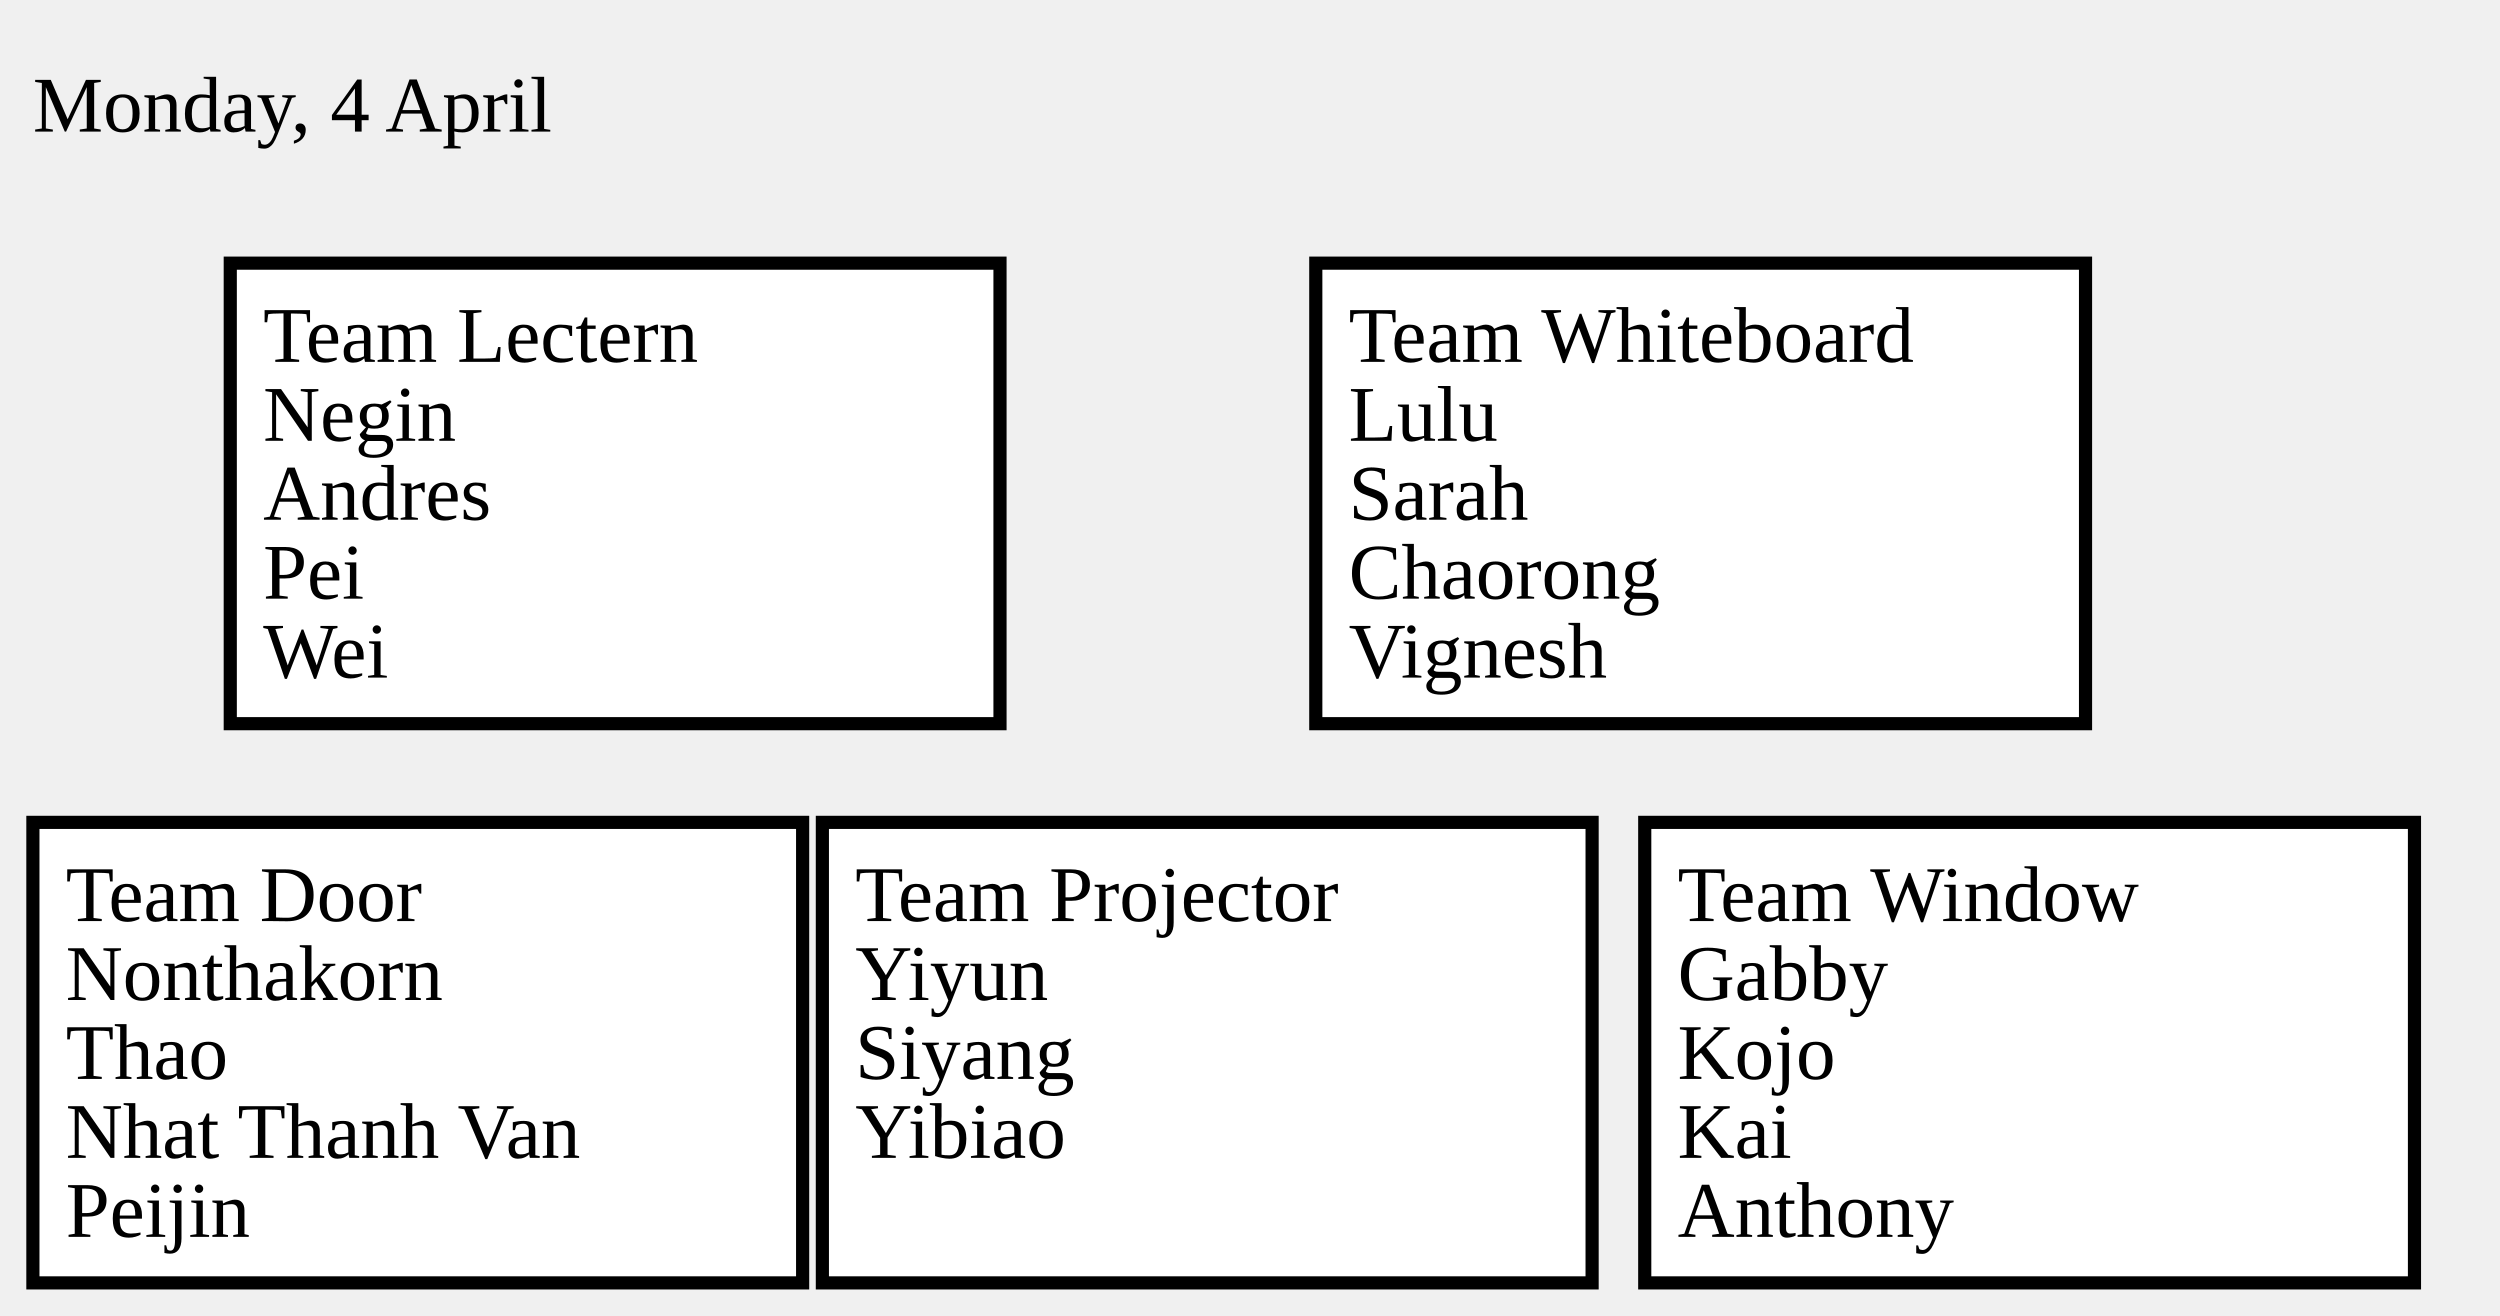
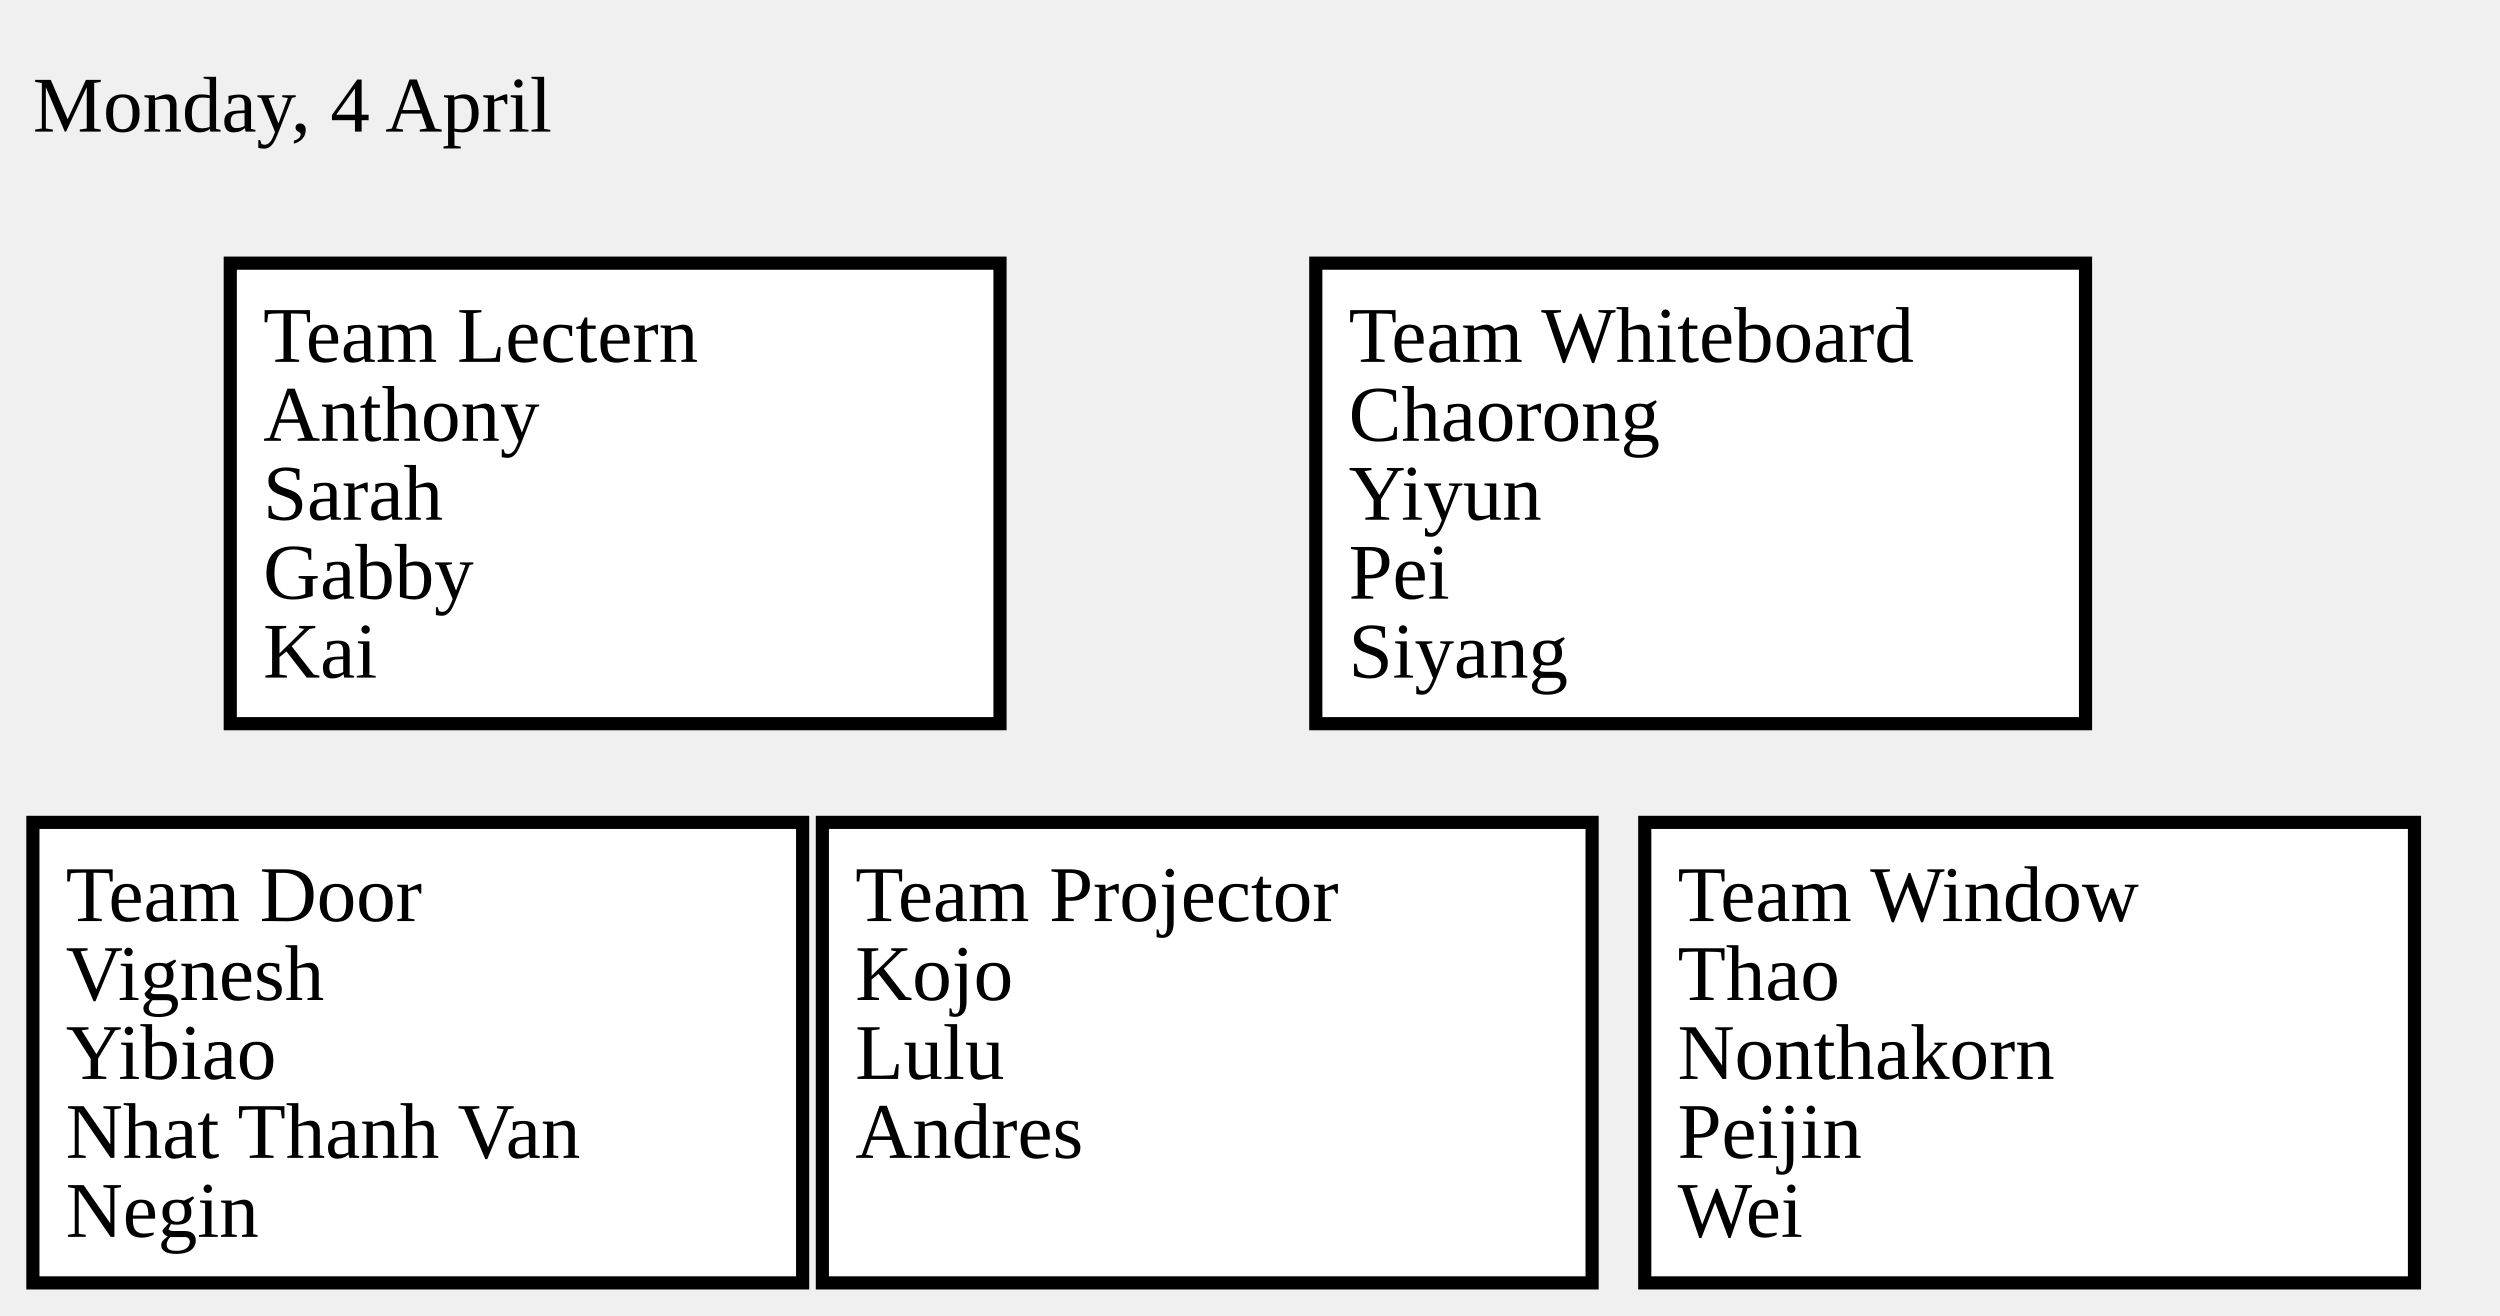
<svg xmlns="http://www.w3.org/2000/svg" width="380" height="200" viewBox="0 -200 380 200">
  <defs>
</defs>
  <rect x="200" y="-160.0" width="117" height="70" fill="#ffffff" stroke-width="2" stroke="black" />
  <text x="205" y="-145.0" font-size="12" fill="black" dy="0em">Team Whiteboard</text>
-   <text x="205" y="-133.0" font-size="12" fill="black" dy="0em">Lulu</text>
-   <text x="205" y="-121.0" font-size="12" fill="black" dy="0em">Sarah</text>
-   <text x="205" y="-109.0" font-size="12" fill="black" dy="0em">Chaorong</text>
-   <text x="205" y="-97.0" font-size="12" fill="black" dy="0em">Vignesh</text>
+   <text x="205" y="-133.0" font-size="12" fill="black" dy="0em">Chaorong</text>
+   <text x="205" y="-121.0" font-size="12" fill="black" dy="0em">Yiyun</text>
+   <text x="205" y="-109.0" font-size="12" fill="black" dy="0em">Pei</text>
+   <text x="205" y="-97.0" font-size="12" fill="black" dy="0em">Siyang</text>
  <rect x="5" y="-75.0" width="117" height="70" fill="#ffffff" stroke-width="2" stroke="black" />
  <text x="10" y="-60.0" font-size="12" fill="black" dy="0em">Team Door</text>
-   <text x="10" y="-48.0" font-size="12" fill="black" dy="0em">Nonthakorn</text>
-   <text x="10" y="-36.0" font-size="12" fill="black" dy="0em">Thao</text>
+   <text x="10" y="-48.0" font-size="12" fill="black" dy="0em">Vignesh</text>
+   <text x="10" y="-36.0" font-size="12" fill="black" dy="0em">Yibiao</text>
  <text x="10" y="-24.0" font-size="12" fill="black" dy="0em">Nhat Thanh Van</text>
-   <text x="10" y="-12.0" font-size="12" fill="black" dy="0em">Peijin</text>
+   <text x="10" y="-12.0" font-size="12" fill="black" dy="0em">Negin</text>
  <rect x="250" y="-75.0" width="117" height="70" fill="#ffffff" stroke-width="2" stroke="black" />
  <text x="255" y="-60.0" font-size="12" fill="black" dy="0em">Team Window</text>
-   <text x="255" y="-48.0" font-size="12" fill="black" dy="0em">Gabby</text>
-   <text x="255" y="-36.0" font-size="12" fill="black" dy="0em">Kojo</text>
-   <text x="255" y="-24.0" font-size="12" fill="black" dy="0em">Kai</text>
-   <text x="255" y="-12.0" font-size="12" fill="black" dy="0em">Anthony</text>
+   <text x="255" y="-48.0" font-size="12" fill="black" dy="0em">Thao</text>
+   <text x="255" y="-36.0" font-size="12" fill="black" dy="0em">Nonthakorn</text>
+   <text x="255" y="-24.0" font-size="12" fill="black" dy="0em">Peijin</text>
+   <text x="255" y="-12.0" font-size="12" fill="black" dy="0em">Wei</text>
  <rect x="35" y="-160.0" width="117" height="70" fill="#ffffff" stroke-width="2" stroke="black" />
  <text x="40" y="-145.0" font-size="12" fill="black" dy="0em">Team Lectern</text>
-   <text x="40" y="-133.0" font-size="12" fill="black" dy="0em">Negin</text>
-   <text x="40" y="-121.0" font-size="12" fill="black" dy="0em">Andres</text>
-   <text x="40" y="-109.0" font-size="12" fill="black" dy="0em">Pei</text>
-   <text x="40" y="-97.0" font-size="12" fill="black" dy="0em">Wei</text>
+   <text x="40" y="-133.0" font-size="12" fill="black" dy="0em">Anthony</text>
+   <text x="40" y="-121.0" font-size="12" fill="black" dy="0em">Sarah</text>
+   <text x="40" y="-109.0" font-size="12" fill="black" dy="0em">Gabby</text>
+   <text x="40" y="-97.0" font-size="12" fill="black" dy="0em">Kai</text>
  <rect x="125" y="-75.0" width="117" height="70" fill="#ffffff" stroke-width="2" stroke="black" />
  <text x="130" y="-60.0" font-size="12" fill="black" dy="0em">Team Projector</text>
-   <text x="130" y="-48.0" font-size="12" fill="black" dy="0em">Yiyun</text>
-   <text x="130" y="-36.0" font-size="12" fill="black" dy="0em">Siyang</text>
-   <text x="130" y="-24.0" font-size="12" fill="black" dy="0em">Yibiao</text>
+   <text x="130" y="-48.0" font-size="12" fill="black" dy="0em">Kojo</text>
+   <text x="130" y="-36.0" font-size="12" fill="black" dy="0em">Lulu</text>
+   <text x="130" y="-24.0" font-size="12" fill="black" dy="0em">Andres</text>
  <text x="5" y="-180" font-size="12" fill="black" dy="0em">Monday, 4 April</text>
</svg>
